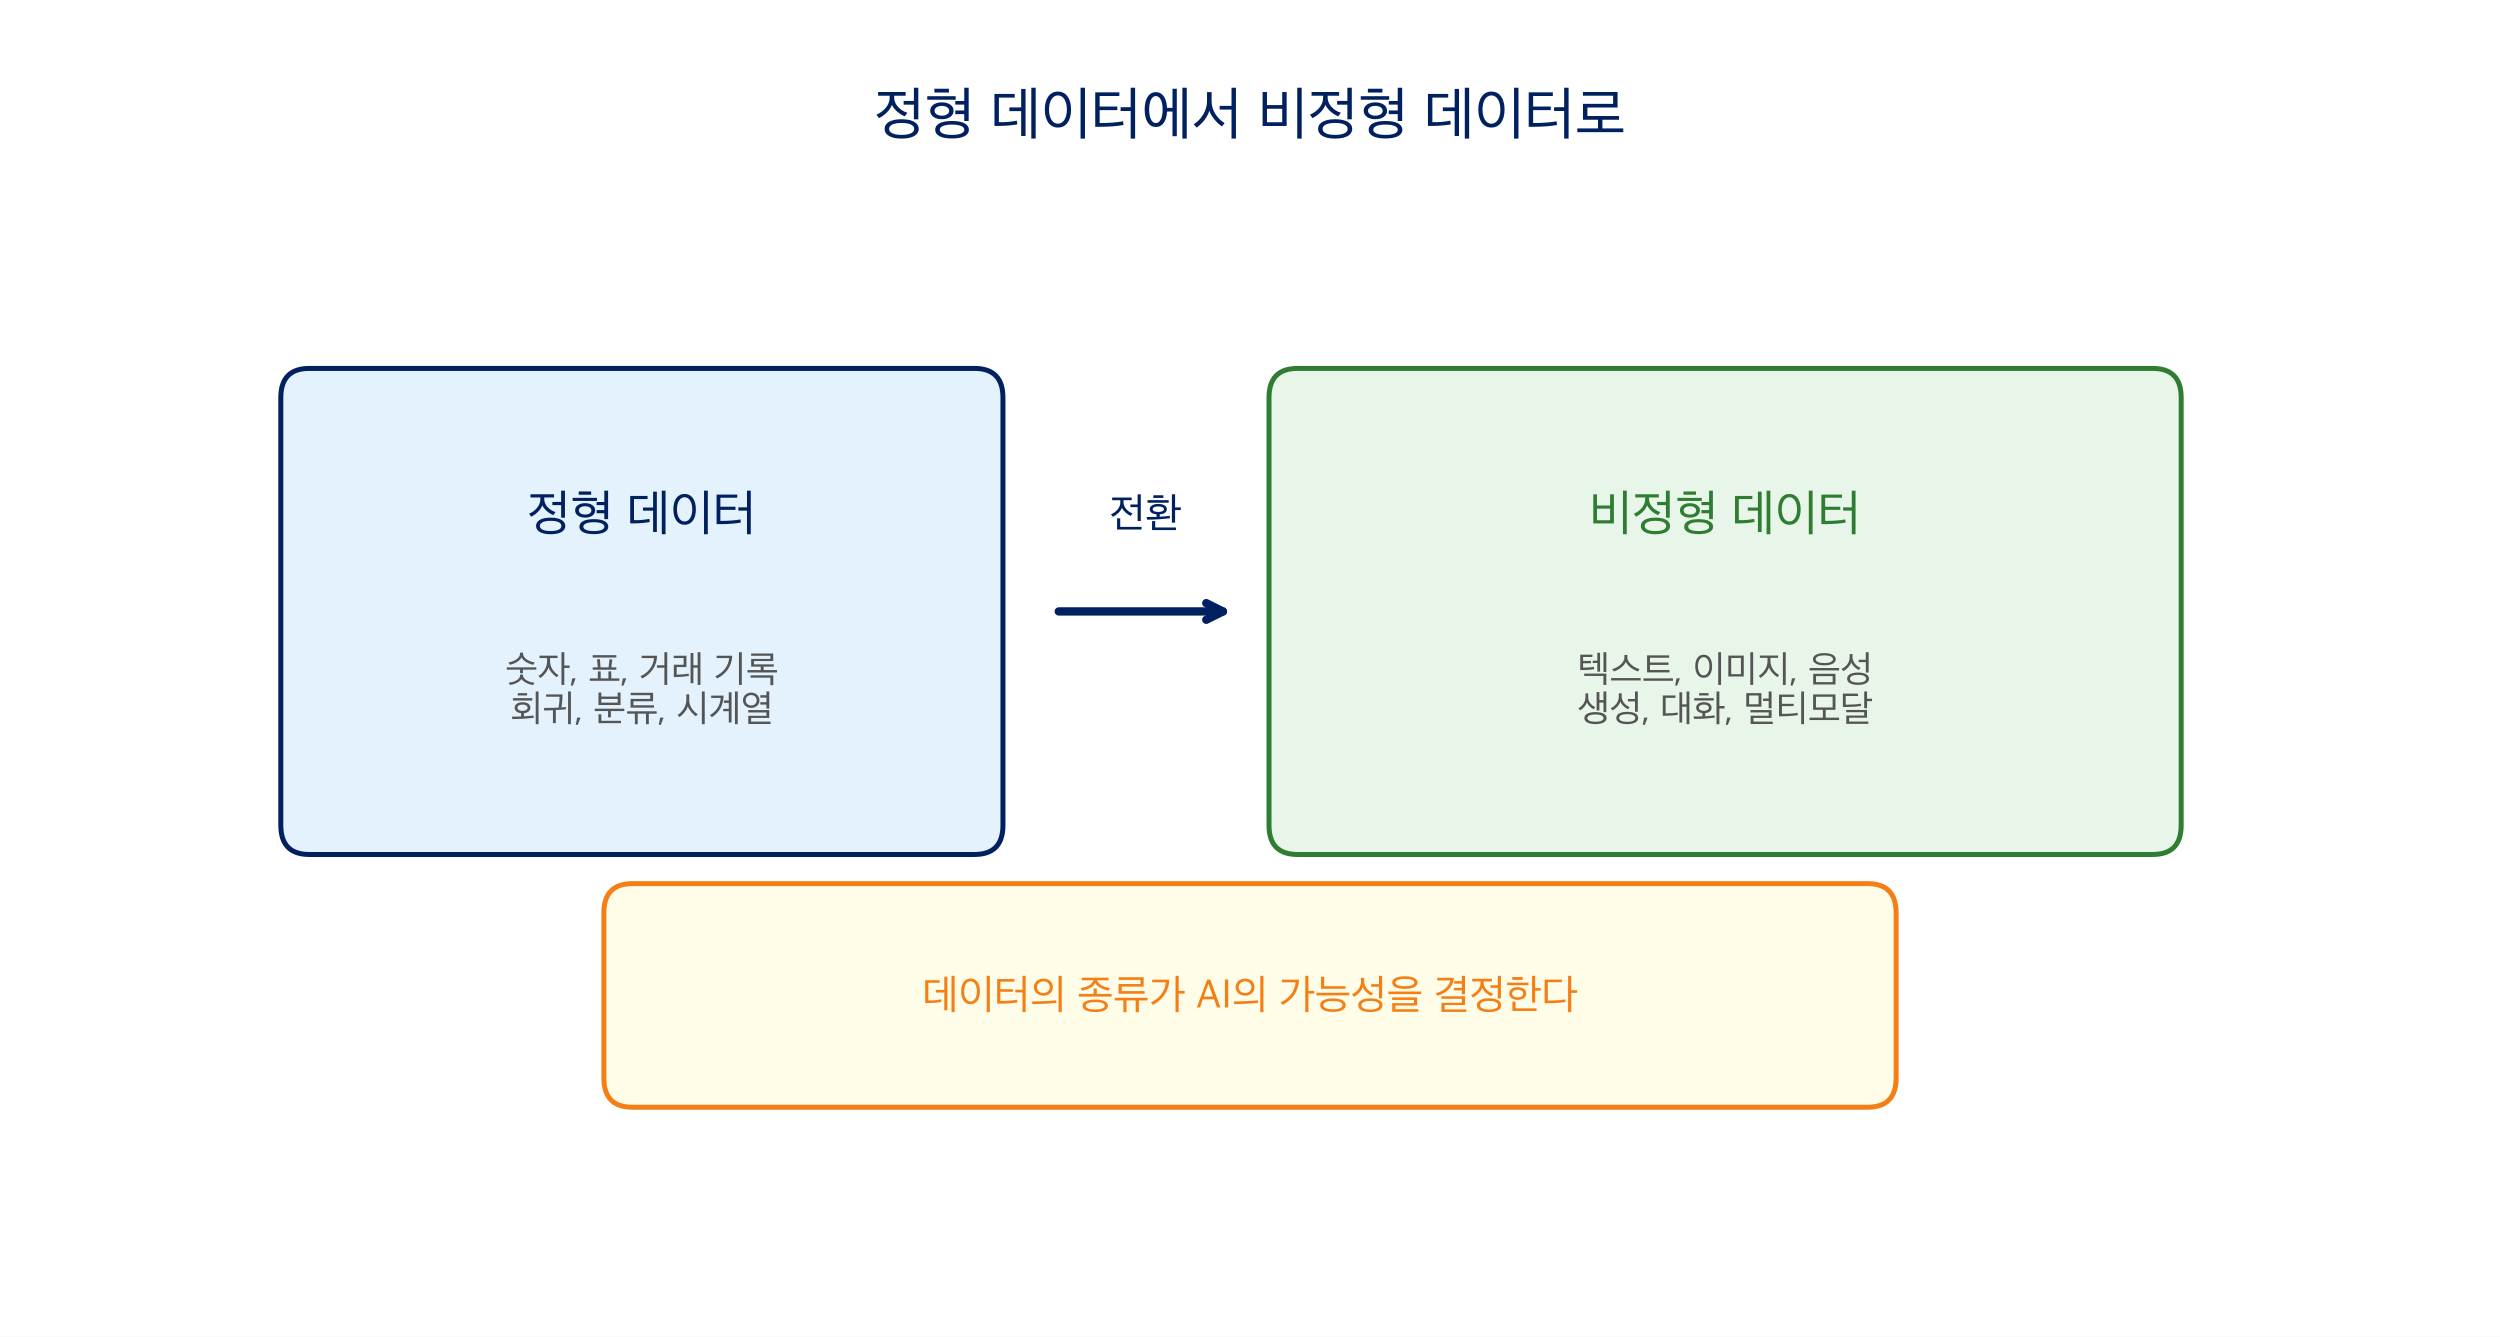
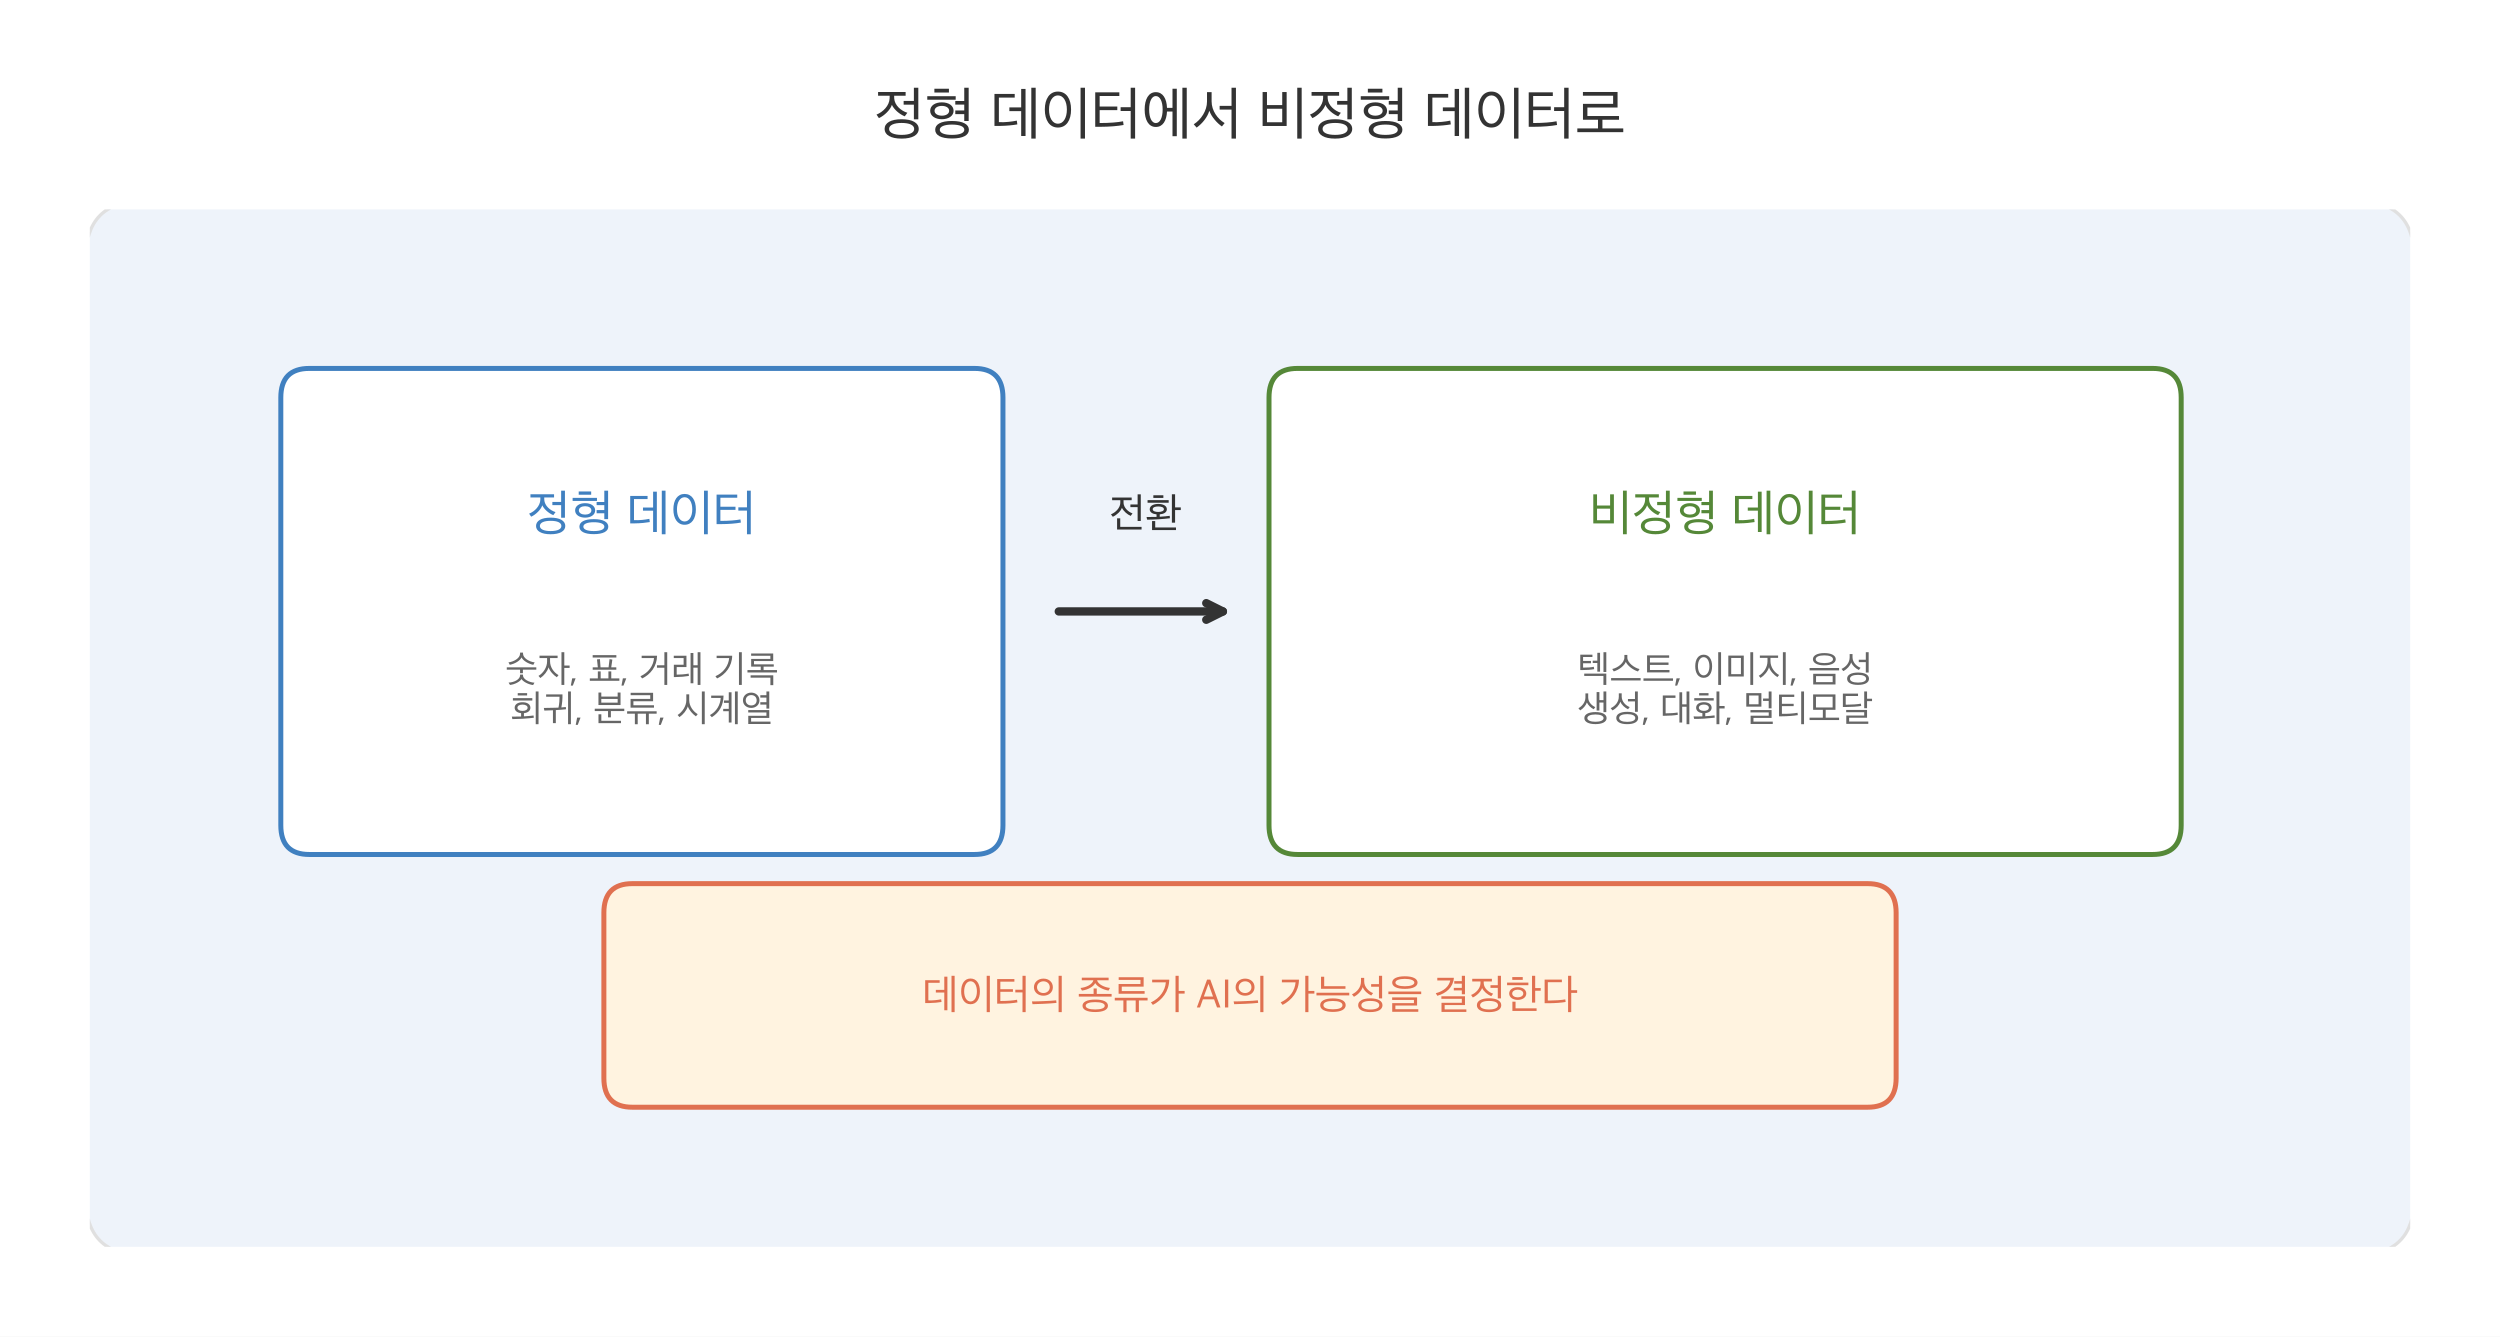
<svg xmlns="http://www.w3.org/2000/svg" xmlns:xlink="http://www.w3.org/1999/xlink" width="601.2pt" height="321.434pt" viewBox="0 0 601.2 321.434" version="1.1">
  <defs>
    <style type="text/css">*{stroke-linejoin: round; stroke-linecap: butt}</style>
  </defs>
  <g id="figure_1">
    <g id="patch_1">
      <path d="M 0 321.434  L 601.2 321.434  L 601.2 0  L 0 0  z " style="fill: #ffffff" />
    </g>
    <g id="axes_1">
      <g id="patch_2">
-         <path d="M 74.384 205.484  L 234.335 205.484  Q 241.19 205.484 241.19 198.471  L 241.19 95.612  Q 241.19 88.599 234.335 88.599  L 74.384 88.599  Q 67.529 88.599 67.529 95.612  L 67.529 198.471  Q 67.529 205.484 74.384 205.484  z " clip-path="url(#pfdd2556feb)" style="fill: #e3f2fd; stroke: #002060; stroke-width: 1.2; stroke-linejoin: miter" />
+         <path d="M 34.282 301.816  L 566.918 301.816  Q 580.628 301.816 580.628 287.79  L 580.628 62.398  Q 580.628 48.371 566.918 48.371  L 34.282 48.371  Q 20.572 48.371 20.572 62.398  L 20.572 287.79  Q 20.572 301.816 34.282 301.816  z " clip-path="url(#p2e4317daa5)" style="fill: #eef3fa; stroke: #e0e0e0; stroke-width: 0.8; stroke-linejoin: miter" />
      </g>
      <g id="patch_3">
-         <path d="M 312.025 205.484  L 517.676 205.484  Q 524.531 205.484 524.531 198.471  L 524.531 95.612  Q 524.531 88.599 517.676 88.599  L 312.025 88.599  Q 305.17 88.599 305.17 95.612  L 305.17 198.471  Q 305.17 205.484 312.025 205.484  z " clip-path="url(#pfdd2556feb)" style="fill: #e8f5e9; stroke: #2e7d32; stroke-width: 1.2; stroke-linejoin: miter" />
+         <path d="M 74.384 205.484  L 234.335 205.484  Q 241.19 205.484 241.19 198.471  L 241.19 95.612  Q 241.19 88.599 234.335 88.599  L 74.384 88.599  Q 67.529 88.599 67.529 95.612  L 67.529 198.471  Q 67.529 205.484 74.384 205.484  z " clip-path="url(#p2e4317daa5)" style="fill: #ffffff; stroke: #4080c0; stroke-width: 1.2; stroke-linejoin: miter" />
      </g>
      <g id="patch_4">
-         <path d="M 152.074 266.264  L 449.126 266.264  Q 455.981 266.264 455.981 259.251  L 455.981 219.51  Q 455.981 212.497 449.126 212.497  L 152.074 212.497  Q 145.219 212.497 145.219 219.51  L 145.219 259.251  Q 145.219 266.264 152.074 266.264  z " clip-path="url(#pfdd2556feb)" style="fill: #fffde7; stroke: #f57f17; stroke-width: 1.2; stroke-linejoin: miter" />
+         <path d="M 312.025 205.484  L 517.676 205.484  Q 524.531 205.484 524.531 198.471  L 524.531 95.612  Q 524.531 88.599 517.676 88.599  L 312.025 88.599  Q 305.17 88.599 305.17 95.612  L 305.17 198.471  Q 305.17 205.484 312.025 205.484  z " clip-path="url(#p2e4317daa5)" style="fill: #ffffff; stroke: #558838; stroke-width: 1.2; stroke-linejoin: miter" />
+       </g>
+       <g id="patch_5">
+         <path d="M 152.074 266.264  L 449.126 266.264  Q 455.981 266.264 455.981 259.251  L 455.981 219.51  Q 455.981 212.497 449.126 212.497  L 152.074 212.497  Q 145.219 212.497 145.219 219.51  L 145.219 259.251  Q 145.219 266.264 152.074 266.264  z " clip-path="url(#p2e4317daa5)" style="fill: #fff3e0; stroke: #e07050; stroke-width: 1.2; stroke-linejoin: miter" />
      </g>
      <g id="text_1">
-         <g style="fill: #002060" transform="translate(126.8314 127.6373) scale(0.12 -0.12)">
+         <g style="fill: #4080c0" transform="translate(126.8314 127.6373) scale(0.12 -0.12)">
          <defs>
            <path id="AppleSDGothicNeo-Regular-c815" d="M 4858 614  C 4858 1274 4179 1683 2976 1683  C 1779 1683 1107 1274 1107 614  C 1107 -38 1779 -448 2976 -448  C 4179 -448 4858 -38 4858 614  z M 390 4269  L 1664 4269  C 1664 4166 1664 4032 1658 3968  C 1632 3174 922 2464 218 2195  L 480 1805  C 1082 2067 1754 2739 1907 3264  C 2138 2758 2739 2234 3322 2003  L 3610 2394  C 2925 2598 2208 3206 2163 3968  C 2157 4032 2157 4160 2157 4269  L 3418 4269  L 3418 4678  L 390 4678  L 390 4269  z M 2976 1274  C 3853 1274 4358 1037 4358 614  C 4358 198 3853 -38 2976 -38  C 2118 -38 1600 198 1600 614  C 1600 1037 2118 1274 2976 1274  z M 4326 3283  L 4326 1670  L 4813 1670  L 4813 5146  L 4326 5146  L 4326 3693  L 3200 3693  L 3200 3283  L 4326 3283  z " transform="scale(0.015625)" />
            <path id="AppleSDGothicNeo-Regular-d615" d="M 4838 525  C 4838 1120 4192 1491 2976 1491  C 1760 1491 1133 1126 1133 525  C 1133 -70 1760 -435 2976 -435  C 4192 -435 4838 -70 4838 525  z M 2976 1094  C 3827 1094 4333 883 4333 525  C 4333 160 3827 -38 2976 -38  C 2131 -38 1638 166 1638 525  C 1638 877 2131 1094 2976 1094  z M 4813 1491  L 4813 5146  L 4326 5146  L 4326 3686  L 3341 3686  L 3341 3290  L 4326 3290  L 4326 2650  L 3341 2650  L 3341 2246  L 4326 2246  L 4326 1491  L 4813 1491  z M 2643 4621  L 2643 5037  L 1043 5037  L 1043 4621  L 2643 4621  z M 3386 3827  L 3386 4218  L 262 4218  L 262 3827  L 3386 3827  z M 3155 2611  C 3155 3187 2605 3539 1862 3539  C 1133 3539 582 3187 582 2611  C 582 2042 1139 1683 1862 1683  C 2605 1683 3155 2048 3155 2611  z M 2669 2611  C 2669 2266 2304 2074 1862 2074  C 1440 2074 1062 2266 1062 2611  C 1062 2957 1434 3149 1862 3149  C 2304 3149 2669 2957 2669 2611  z " transform="scale(0.015625)" />
            <path id="AppleSDGothicNeo-Regular-20" transform="scale(0.015625)" />
            <path id="AppleSDGothicNeo-Regular-b370" d="M 4960 -448  L 4960 5146  L 4480 5146  L 4480 -448  L 4960 -448  z M 3366 2573  L 3366 -160  L 3846 -160  L 3846 5011  L 3366 5011  L 3366 2982  L 2067 2982  L 2067 2573  L 3366 2573  z M 915 1363  L 915 4064  L 2656 4064  L 2656 4467  L 429 4467  L 429 947  L 1043 947  C 1792 960 2419 1024 2944 1114  L 2886 1530  C 2368 1421 1594 1325 915 1363  z " transform="scale(0.015625)" />
            <path id="AppleSDGothicNeo-Regular-c774" d="M 4845 -448  L 4845 5146  L 4358 5146  L 4358 -448  L 4845 -448  z M 429 2752  C 429 1562 954 768 1869 768  C 2797 768 3315 1562 3315 2746  C 3315 3930 2797 4723 1869 4723  C 954 4723 429 3930 429 2752  z M 2854 2746  C 2854 1830 2464 1190 1869 1190  C 1280 1190 890 1830 890 2746  C 890 3667 1280 4301 1869 4301  C 2464 4301 2854 3667 2854 2746  z " transform="scale(0.015625)" />
            <path id="AppleSDGothicNeo-Regular-d130" d="M 922 1267  L 922 2682  L 2861 2682  L 2861 3078  L 922 3078  L 922 4237  L 3085 4237  L 3085 4640  L 435 4640  L 435 851  L 1011 851  C 1997 851 2938 934 3552 1050  L 3494 1459  C 2938 1338 1965 1267 1043 1267  L 922 1267  z M 4819 -448  L 4819 5146  L 4333 5146  L 4333 3002  L 3226 3002  L 3226 2586  L 4333 2586  L 4333 -448  L 4819 -448  z " transform="scale(0.015625)" />
          </defs>
          <use xlink:href="#AppleSDGothicNeo-Regular-c815" />
          <use xlink:href="#AppleSDGothicNeo-Regular-d615" transform="translate(86.49998 0)" />
          <use xlink:href="#AppleSDGothicNeo-Regular-20" transform="translate(173 0)" />
          <use xlink:href="#AppleSDGothicNeo-Regular-b370" transform="translate(199.3 0)" />
          <use xlink:href="#AppleSDGothicNeo-Regular-c774" transform="translate(285.7999 0)" />
          <use xlink:href="#AppleSDGothicNeo-Regular-d130" transform="translate(372.2999 0)" />
        </g>
      </g>
      <g id="text_2">
-         <g style="fill: #555555" transform="translate(121.5282 164.082) scale(0.09 -0.09)">
+         <g style="fill: #666666" transform="translate(121.5282 164.082) scale(0.09 -0.09)">
          <defs>
            <path id="AppleSDGothicNeo-Regular-c22b" d="M 2515 4896  C 2515 4109 1408 3507 531 3411  L 755 2995  C 1606 3155 2509 3674 2765 4262  C 3040 3674 3955 3149 4781 2989  L 5011 3411  C 4166 3488 3021 4109 3021 4896  L 3021 5075  L 2515 5075  L 2515 4896  z M 3002 1555  L 3002 2163  L 5293 2163  L 5293 2566  L 243 2566  L 243 2163  L 2515 2163  L 2515 1555  L 3002 1555  z M 4979 -64  C 4051 -13 3014 538 3014 1178  L 3014 1318  L 2515 1318  L 2515 1178  C 2515 538 1574 -6 550 -51  L 794 -448  C 1613 -371 2502 115 2758 563  C 3021 122 3942 -384 4749 -467  L 4979 -64  z " transform="scale(0.015625)" />
            <path id="AppleSDGothicNeo-Regular-c790" d="M 3558 1229  C 2790 1664 2106 2541 2106 3584  L 2106 4147  L 3398 4147  L 3398 4557  L 307 4557  L 307 4147  L 1600 4147  L 1600 3571  C 1600 2566 954 1581 128 1094  L 448 730  C 1120 1197 1664 1888 1856 2566  C 2054 1901 2739 1197 3264 864  L 3558 1229  z M 5453 2464  L 5453 2874  L 4544 2874  L 4544 5146  L 4058 5146  L 4058 -448  L 4544 -448  L 4544 2464  L 5453 2464  z " transform="scale(0.015625)" />
            <path id="AppleSDGothicNeo-Regular-2c" d="M 122 -563  L 467 -563  L 941 685  L 358 685  L 122 -563  z " transform="scale(0.015625)" />
            <path id="AppleSDGothicNeo-Regular-d45c" d="M 5293 262  L 5293 672  L 3910 672  L 3910 1862  L 3424 1862  L 3424 672  L 2099 672  L 2099 1862  L 1613 1862  L 1613 672  L 243 672  L 243 262  L 5293 262  z M 4774 2150  L 4774 2560  L 3904 2560  L 4096 3885  L 3616 3962  L 3450 2560  L 2074 2560  L 1971 3968  L 1466 3917  L 1613 2560  L 736 2560  L 736 2150  L 4774 2150  z M 4781 4243  L 4781 4653  L 730 4653  L 730 4243  L 4781 4243  z " transform="scale(0.015625)" />
            <path id="AppleSDGothicNeo-Regular-ac70" d="M 4326 2496  L 4326 -448  L 4813 -448  L 4813 5146  L 4326 5146  L 4326 2912  L 3059 2912  L 3059 2496  L 4326 2496  z M 3078 4550  L 442 4550  L 442 4141  L 2554 4141  C 2458 2880 1651 1664 237 1043  L 518 659  C 1958 1344 3053 2733 3078 4550  z " transform="scale(0.015625)" />
            <path id="AppleSDGothicNeo-Regular-b798" d="M 4960 -448  L 4960 5146  L 4480 5146  L 4480 2912  L 3750 2912  L 3750 5011  L 3270 5011  L 3270 -160  L 3750 -160  L 3750 2502  L 4480 2502  L 4480 -448  L 4960 -448  z M 2938 1491  C 2317 1363 1402 1312 896 1312  L 896 2605  L 2566 2605  L 2566 4550  L 397 4550  L 397 4147  L 2080 4147  L 2080 3008  L 410 3008  L 410 902  L 774 902  C 1472 902 2394 979 2989 1088  L 2938 1491  z " transform="scale(0.015625)" />
            <path id="AppleSDGothicNeo-Regular-ae30" d="M 4813 -448  L 4813 5146  L 4326 5146  L 4326 -448  L 4813 -448  z M 3168 4550  L 506 4550  L 506 4141  L 2650 4141  C 2547 2880 1715 1664 301 1043  L 582 659  C 2029 1344 3142 2733 3168 4550  z " transform="scale(0.015625)" />
            <path id="AppleSDGothicNeo-Regular-b85d" d="M 4742 2682  L 4742 3072  L 1363 3072  L 1363 3635  L 4646 3635  L 4646 4928  L 870 4928  L 870 4538  L 4160 4538  L 4160 4000  L 877 4000  L 877 2682  L 2515 2682  L 2515 2093  L 243 2093  L 243 1683  L 5293 1683  L 5293 2093  L 3002 2093  L 3002 2682  L 4742 2682  z M 781 1197  L 781 794  L 4166 794  L 4166 -486  L 4659 -486  L 4659 1197  L 781 1197  z " transform="scale(0.015625)" />
          </defs>
          <use xlink:href="#AppleSDGothicNeo-Regular-c22b" />
          <use xlink:href="#AppleSDGothicNeo-Regular-c790" transform="translate(86.49998 0)" />
          <use xlink:href="#AppleSDGothicNeo-Regular-2c" transform="translate(173 0)" />
          <use xlink:href="#AppleSDGothicNeo-Regular-20" transform="translate(195.6 0)" />
          <use xlink:href="#AppleSDGothicNeo-Regular-d45c" transform="translate(221.8999 0)" />
          <use xlink:href="#AppleSDGothicNeo-Regular-2c" transform="translate(308.3999 0)" />
          <use xlink:href="#AppleSDGothicNeo-Regular-20" transform="translate(330.9999 0)" />
          <use xlink:href="#AppleSDGothicNeo-Regular-ac70" transform="translate(357.2999 0)" />
          <use xlink:href="#AppleSDGothicNeo-Regular-b798" transform="translate(443.7999 0)" />
          <use xlink:href="#AppleSDGothicNeo-Regular-20" transform="translate(530.2999 0)" />
          <use xlink:href="#AppleSDGothicNeo-Regular-ae30" transform="translate(556.5999 0)" />
          <use xlink:href="#AppleSDGothicNeo-Regular-b85d" transform="translate(643.0999 0)" />
        </g>
-         <g style="fill: #555555" transform="translate(122.7116 173.5253) scale(0.09 -0.09)">
+         <g style="fill: #666666" transform="translate(122.7116 173.5253) scale(0.09 -0.09)">
          <defs>
            <path id="AppleSDGothicNeo-Regular-d68c" d="M 3443 2368  C 3443 2950 2906 3309 2093 3309  C 1286 3309 749 2944 749 2368  C 749 1862 1178 1504 1850 1440  L 1850 864  C 1254 845 691 851 269 851  L 352 422  C 826 429 1453 448 2074 480  C 2758 525 3584 589 4026 653  L 3981 1043  C 3622 986 2957 934 2336 896  L 2336 1440  C 3008 1504 3443 1850 3443 2368  z M 4832 -448  L 4832 5146  L 4352 5146  L 4352 -448  L 4832 -448  z M 2963 2368  C 2963 2048 2618 1824 2093 1824  C 1574 1824 1222 2048 1222 2368  C 1222 2688 1574 2906 2093 2906  C 2618 2906 2963 2688 2963 2368  z M 3770 3603  L 3770 4006  L 448 4006  L 448 3603  L 3770 3603  z M 2880 4461  L 2880 4870  L 1274 4870  L 1274 4461  L 2880 4461  z " transform="scale(0.015625)" />
            <path id="AppleSDGothicNeo-Regular-adc0" d="M 2253 -262  L 2253 1965  C 2925 2003 3520 2048 3994 2106  L 3962 2490  C 3725 2464 3469 2445 3200 2419  C 3334 3072 3405 3853 3392 4653  L 595 4653  L 595 4250  L 2886 4250  C 2899 3834 2854 3002 2707 2387  C 2534 2374 2355 2368 2170 2368  C 1542 2342 877 2330 205 2330  L 288 1882  C 742 1888 1306 1907 1760 1933  L 1760 -262  L 2253 -262  z M 4832 5146  L 4346 5146  L 4346 -448  L 4832 -448  L 4832 5146  z " transform="scale(0.015625)" />
            <path id="AppleSDGothicNeo-Regular-bd84" d="M 4653 2829  L 4653 4966  L 4160 4966  L 4160 4275  L 1363 4275  L 1363 4966  L 877 4966  L 877 2829  L 4653 2829  z M 3002 723  L 3002 1798  L 5293 1798  L 5293 2202  L 243 2202  L 243 1798  L 2515 1798  L 2515 723  L 3002 723  z M 4730 -269  L 4730 134  L 1370 134  L 1370 1248  L 883 1248  L 883 -269  L 4730 -269  z M 4160 3238  L 1363 3238  L 1363 3872  L 4160 3872  L 4160 3238  z " transform="scale(0.015625)" />
            <path id="AppleSDGothicNeo-Regular-b958" d="M 4838 2381  L 4838 2790  L 1318 2790  L 1318 3475  L 4685 3475  L 4685 4922  L 845 4922  L 845 4512  L 4198 4512  L 4198 3878  L 832 3878  L 832 2381  L 4838 2381  z M 2054 -454  L 2054 1350  L 3462 1350  L 3462 -454  L 3955 -454  L 3955 1350  L 5293 1350  L 5293 1760  L 243 1760  L 243 1350  L 1568 1350  L 1568 -454  L 2054 -454  z " transform="scale(0.015625)" />
            <path id="AppleSDGothicNeo-Regular-c2dc" d="M 4851 -448  L 4851 5146  L 4358 5146  L 4358 -448  L 4851 -448  z M 3648 1267  C 2874 1728 2195 2643 2195 3667  L 2195 4659  L 1702 4659  L 1702 3648  C 1702 2656 1030 1638 211 1126  L 531 762  C 1178 1222 1754 1907 1958 2605  C 2176 1933 2835 1242 3341 896  L 3648 1267  z " transform="scale(0.015625)" />
            <path id="AppleSDGothicNeo-Regular-acc4" d="M 3898 -166  L 3898 5011  L 3424 5011  L 3424 3610  L 2598 3610  L 2598 3200  L 3424 3200  L 3424 2176  L 2470 2176  L 2470 1773  L 3424 1773  L 3424 -166  L 3898 -166  z M 4960 -448  L 4960 5146  L 4480 5146  L 4480 -448  L 4960 -448  z M 2534 4448  L 416 4448  L 416 4038  L 2048 4038  C 1971 2874 1370 1747 205 1114  L 525 749  C 1818 1574 2496 2739 2534 4448  z " transform="scale(0.015625)" />
            <path id="AppleSDGothicNeo-Regular-c5f4" d="M 3283 4096  L 4326 4096  L 4326 3315  L 3283 3315  L 3283 2899  L 4326 2899  L 4326 2214  L 4813 2214  L 4813 5146  L 4326 5146  L 4326 4506  L 3283 4506  L 3283 4096  z M 5024 -410  L 5024 -6  L 1709 -6  L 1709 621  L 4813 621  L 4813 1965  L 1216 1965  L 1216 1562  L 4326 1562  L 4326 992  L 1222 992  L 1222 -410  L 5024 -410  z M 1728 4954  C 947 4954 314 4410 314 3635  C 314 2842 954 2336 1728 2336  C 2502 2336 3136 2848 3136 3635  C 3136 4416 2502 4954 1728 4954  z M 1728 4531  C 2285 4531 2656 4173 2656 3635  C 2656 3098 2285 2758 1728 2758  C 1197 2758 787 3098 787 3642  C 787 4179 1203 4531 1728 4531  z " transform="scale(0.015625)" />
          </defs>
          <use xlink:href="#AppleSDGothicNeo-Regular-d68c" />
          <use xlink:href="#AppleSDGothicNeo-Regular-adc0" transform="translate(86.49998 0)" />
          <use xlink:href="#AppleSDGothicNeo-Regular-2c" transform="translate(173 0)" />
          <use xlink:href="#AppleSDGothicNeo-Regular-20" transform="translate(195.6 0)" />
          <use xlink:href="#AppleSDGothicNeo-Regular-bd84" transform="translate(221.8999 0)" />
          <use xlink:href="#AppleSDGothicNeo-Regular-b958" transform="translate(308.3999 0)" />
          <use xlink:href="#AppleSDGothicNeo-Regular-2c" transform="translate(394.8999 0)" />
          <use xlink:href="#AppleSDGothicNeo-Regular-20" transform="translate(417.4999 0)" />
          <use xlink:href="#AppleSDGothicNeo-Regular-c2dc" transform="translate(443.7999 0)" />
          <use xlink:href="#AppleSDGothicNeo-Regular-acc4" transform="translate(530.2999 0)" />
          <use xlink:href="#AppleSDGothicNeo-Regular-c5f4" transform="translate(616.7999 0)" />
        </g>
      </g>
-       <g id="patch_5">
-         <path d="M 254.615 147.041  Q 275.466 147.041 294.081 147.041  " style="fill: none; stroke: #002060; stroke-width: 2; stroke-linecap: round" />
-         <path d="M 290.081 145.041  L 294.081 147.041  L 290.081 149.041  " style="fill: none; stroke: #002060; stroke-width: 2; stroke-linecap: round" />
+       <g id="patch_6">
+         <path d="M 254.615 147.041  Q 275.466 147.041 294.081 147.041  " style="fill: none; stroke: #333333; stroke-width: 2; stroke-linecap: round" />
+         <path d="M 290.081 145.041  L 294.081 147.041  L 290.081 149.041  " style="fill: none; stroke: #333333; stroke-width: 2; stroke-linecap: round" />
      </g>
      <g id="text_3">
-         <g style="fill: #002060" transform="translate(266.8149 126.9244) scale(0.1 -0.1)">
+         <g style="fill: #333333" transform="translate(266.8149 126.9244) scale(0.1 -0.1)">
          <defs>
            <path id="AppleSDGothicNeo-Regular-c804" d="M 403 4243  L 1664 4243  C 1664 3994 1664 3872 1658 3795  C 1632 3059 928 2349 224 2074  L 506 1696  C 1107 1958 1754 2566 1907 3085  C 2138 2579 2733 2048 3264 1830  L 3539 2221  C 2899 2432 2208 3072 2163 3789  C 2157 3872 2157 3987 2157 4243  L 3411 4243  L 3411 4653  L 403 4653  L 403 4243  z M 4813 1050  L 4813 5146  L 4326 5146  L 4326 3590  L 3213 3590  L 3213 3181  L 4326 3181  L 4326 1050  L 4813 1050  z M 4934 -262  L 4934 147  L 1651 147  L 1651 1459  L 1165 1459  L 1165 -262  L 4934 -262  z " transform="scale(0.015625)" />
            <path id="AppleSDGothicNeo-Regular-d658" d="M 3757 1466  L 3731 1843  C 3398 1792 2784 1741 2195 1702  L 2195 2067  C 2810 2118 3290 2368 3290 2861  C 3290 3411 2688 3674 1965 3674  C 1254 3674 653 3405 653 2854  C 653 2374 1107 2125 1702 2067  L 1702 1677  C 1139 1658 576 1658 166 1658  L 250 1248  C 640 1248 1338 1267 1965 1306  C 2630 1350 3354 1414 3757 1466  z M 5434 2733  L 5434 3142  L 4557 3142  L 4557 5158  L 4064 5158  L 4064 794  L 4557 794  L 4557 2733  L 5434 2733  z M 4698 -352  L 4698 51  L 1498 51  L 1498 1037  L 1011 1037  L 1011 -352  L 4698 -352  z M 3571 3859  L 3571 4256  L 320 4256  L 320 3859  L 3571 3859  z M 2835 2861  C 2835 2579 2458 2438 1965 2438  C 1478 2438 1114 2573 1114 2861  C 1114 3149 1478 3283 1965 3283  C 2458 3283 2835 3149 2835 2861  z M 2752 4595  L 2752 5005  L 1210 5005  L 1210 4595  L 2752 4595  z " transform="scale(0.015625)" />
          </defs>
          <use xlink:href="#AppleSDGothicNeo-Regular-c804" />
          <use xlink:href="#AppleSDGothicNeo-Regular-d658" transform="translate(86.49998 0)" />
        </g>
      </g>
      <g id="text_4">
-         <g style="fill: #2e7d32" transform="translate(382.1328 127.6373) scale(0.12 -0.12)">
+         <g style="fill: #558838" transform="translate(382.1328 127.6373) scale(0.12 -0.12)">
          <defs>
            <path id="AppleSDGothicNeo-Regular-be44" d="M 4838 -448  L 4838 5146  L 4352 5146  L 4352 -448  L 4838 -448  z M 3187 941  L 3187 4672  L 2701 4672  L 2701 3238  L 1024 3238  L 1024 4672  L 544 4672  L 544 941  L 3187 941  z M 2701 1350  L 1024 1350  L 1024 2835  L 2701 2835  L 2701 1350  z " transform="scale(0.015625)" />
          </defs>
          <use xlink:href="#AppleSDGothicNeo-Regular-be44" />
          <use xlink:href="#AppleSDGothicNeo-Regular-c815" transform="translate(86.49998 0)" />
          <use xlink:href="#AppleSDGothicNeo-Regular-d615" transform="translate(173 0)" />
          <use xlink:href="#AppleSDGothicNeo-Regular-20" transform="translate(259.5 0)" />
          <use xlink:href="#AppleSDGothicNeo-Regular-b370" transform="translate(285.7999 0)" />
          <use xlink:href="#AppleSDGothicNeo-Regular-c774" transform="translate(372.2999 0)" />
          <use xlink:href="#AppleSDGothicNeo-Regular-d130" transform="translate(458.7999 0)" />
        </g>
      </g>
      <g id="text_5">
-         <g style="fill: #555555" transform="translate(379.3105 164.082) scale(0.09 -0.09)">
+         <g style="fill: #666666" transform="translate(379.3105 164.082) scale(0.09 -0.09)">
          <defs>
            <path id="AppleSDGothicNeo-Regular-d14d" d="M 986 2515  L 986 3258  L 2336 3258  L 2336 3654  L 986 3654  L 986 4326  L 2586 4326  L 2586 4730  L 506 4730  L 506 2093  L 864 2093  C 1600 2093 2349 2144 2886 2253  L 2822 2656  C 2362 2554 1792 2515 1120 2515  L 986 2515  z M 1184 1491  L 1184 1088  L 4467 1088  L 4467 -448  L 4960 -448  L 4960 1491  L 1184 1491  z M 3891 1818  L 3891 5043  L 3424 5043  L 3424 3706  L 2637 3706  L 2637 3302  L 3424 3302  L 3424 1818  L 3891 1818  z M 4960 1766  L 4960 5146  L 4474 5146  L 4474 1766  L 4960 1766  z " transform="scale(0.015625)" />
            <path id="AppleSDGothicNeo-Regular-c2a4" d="M 5107 2266  C 4250 2458 3021 3322 3021 4237  L 3021 4678  L 2515 4678  L 2515 4237  C 2515 3322 1350 2458 442 2278  L 698 1862  C 1670 2138 2560 2931 2758 3501  C 2989 2931 3898 2138 4838 1856  L 5107 2266  z M 5293 320  L 5293 730  L 243 730  L 243 320  L 5293 320  z " transform="scale(0.015625)" />
            <path id="AppleSDGothicNeo-Regular-d2b8" d="M 4525 2976  L 4525 3386  L 1350 3386  L 1350 4198  L 4634 4198  L 4634 4608  L 858 4608  L 858 1696  L 4691 1696  L 4691 2106  L 1350 2106  L 1350 2976  L 4525 2976  z M 5293 262  L 5293 672  L 243 672  L 243 262  L 5293 262  z " transform="scale(0.015625)" />
            <path id="AppleSDGothicNeo-Regular-bbf8" d="M 4800 -448  L 4800 5146  L 4314 5146  L 4314 -448  L 4800 -448  z M 3194 992  L 3194 4570  L 550 4570  L 550 992  L 3194 992  z M 2707 1395  L 1043 1395  L 1043 4166  L 2707 4166  L 2707 1395  z " transform="scale(0.015625)" />
            <path id="AppleSDGothicNeo-Regular-c9c0" d="M 3699 1248  C 2931 1664 2221 2566 2221 3610  L 2221 4179  L 3526 4179  L 3526 4582  L 410 4582  L 410 4179  L 1715 4179  L 1715 3603  C 1715 2547 1043 1594 224 1114  L 525 755  C 1171 1171 1786 1888 1971 2586  C 2163 1926 2874 1222 3398 883  L 3699 1248  z M 4346 5146  L 4346 -448  L 4832 -448  L 4832 5146  L 4346 5146  z " transform="scale(0.015625)" />
            <path id="AppleSDGothicNeo-Regular-c74c" d="M 5293 2035  L 5293 2445  L 243 2445  L 243 2035  L 5293 2035  z M 4678 -371  L 4678 1453  L 864 1453  L 864 -371  L 4678 -371  z M 4192 32  L 1350 32  L 1350 1056  L 4192 1056  L 4192 32  z M 4723 3949  C 4723 4582 3994 4998 2765 4998  C 1542 4998 819 4582 819 3949  C 819 3315 1542 2899 2765 2899  C 3994 2899 4723 3315 4723 3949  z M 4250 3949  C 4250 3539 3661 3290 2765 3290  C 1869 3290 1293 3539 1293 3949  C 1293 4365 1869 4608 2765 4608  C 3661 4608 4250 4365 4250 3949  z " transform="scale(0.015625)" />
            <path id="AppleSDGothicNeo-Regular-c131" d="M 4326 3456  L 4326 1670  L 4813 1670  L 4813 5146  L 4326 5146  L 4326 3859  L 3123 3859  L 3123 3456  L 4326 3456  z M 4870 614  C 4870 1267 4198 1670 2995 1670  C 1798 1670 1126 1267 1126 614  C 1126 -38 1798 -442 2995 -442  C 4198 -442 4870 -38 4870 614  z M 2995 1274  C 3866 1274 4378 1030 4378 614  C 4378 192 3866 -45 2995 -45  C 2138 -45 1619 192 1619 614  C 1619 1030 2138 1274 2995 1274  z M 3424 2483  C 2790 2714 2054 3386 2054 4282  L 2054 4826  L 1562 4826  L 1562 4269  C 1562 3379 979 2662 173 2291  L 474 1914  C 1120 2240 1651 2829 1824 3405  C 2042 2848 2598 2362 3136 2106  L 3424 2483  z " transform="scale(0.015625)" />
          </defs>
          <use xlink:href="#AppleSDGothicNeo-Regular-d14d" />
          <use xlink:href="#AppleSDGothicNeo-Regular-c2a4" transform="translate(86.49998 0)" />
          <use xlink:href="#AppleSDGothicNeo-Regular-d2b8" transform="translate(173 0)" />
          <use xlink:href="#AppleSDGothicNeo-Regular-2c" transform="translate(259.5 0)" />
          <use xlink:href="#AppleSDGothicNeo-Regular-20" transform="translate(282.0999 0)" />
          <use xlink:href="#AppleSDGothicNeo-Regular-c774" transform="translate(308.3999 0)" />
          <use xlink:href="#AppleSDGothicNeo-Regular-bbf8" transform="translate(394.8999 0)" />
          <use xlink:href="#AppleSDGothicNeo-Regular-c9c0" transform="translate(481.3999 0)" />
          <use xlink:href="#AppleSDGothicNeo-Regular-2c" transform="translate(567.8999 0)" />
          <use xlink:href="#AppleSDGothicNeo-Regular-20" transform="translate(590.4999 0)" />
          <use xlink:href="#AppleSDGothicNeo-Regular-c74c" transform="translate(616.7999 0)" />
          <use xlink:href="#AppleSDGothicNeo-Regular-c131" transform="translate(703.2998 0)" />
        </g>
-         <g style="fill: #555555" transform="translate(379.3105 173.5253) scale(0.09 -0.09)">
+         <g style="fill: #666666" transform="translate(379.3105 173.5253) scale(0.09 -0.09)">
          <defs>
            <path id="AppleSDGothicNeo-Regular-c0dd" d="M 5011 595  C 5011 1229 4301 1626 3104 1626  C 1907 1626 1203 1229 1203 595  C 1203 -38 1907 -435 3104 -435  C 4301 -435 5011 -38 5011 595  z M 4960 1613  L 4960 5146  L 4474 5146  L 4474 3667  L 3776 3667  L 3776 5043  L 3302 5043  L 3302 1888  L 3776 1888  L 3776 3258  L 4474 3258  L 4474 1613  L 4960 1613  z M 3104 1216  C 3962 1216 4493 973 4493 595  C 4493 211 3962 -32 3104 -32  C 2253 -32 1715 211 1715 595  C 1715 973 2253 1216 3104 1216  z M 3072 2477  C 2541 2707 1862 3277 1862 4134  L 1862 4819  L 1389 4819  L 1389 4122  C 1389 3283 787 2605 192 2285  L 493 1914  C 1011 2214 1498 2816 1638 3270  C 1830 2835 2310 2342 2810 2106  L 3072 2477  z " transform="scale(0.015625)" />
            <path id="AppleSDGothicNeo-Regular-b300" d="M 4960 -448  L 4960 5146  L 4480 5146  L 4480 2944  L 3731 2944  L 3731 5011  L 3258 5011  L 3258 -160  L 3731 -160  L 3731 2534  L 4480 2534  L 4480 -448  L 4960 -448  z M 902 1414  L 902 4051  L 2586 4051  L 2586 4461  L 416 4461  L 416 992  L 787 992  C 1517 992 2458 1056 2989 1158  L 2944 1555  C 2470 1453 1632 1414 1069 1414  L 902 1414  z " transform="scale(0.015625)" />
            <path id="AppleSDGothicNeo-Regular-d654" d="M 3731 1062  C 3360 1005 2765 954 2144 915  L 2144 1446  C 2803 1510 3232 1856 3232 2368  C 3232 2957 2701 3315 1907 3315  C 1120 3315 582 2950 582 2368  C 582 1862 1005 1517 1651 1446  L 1651 890  C 1114 870 544 870 147 883  L 237 461  C 704 461 1293 461 1914 499  C 2586 544 3328 614 3763 666  L 3731 1062  z M 5453 2246  L 5453 2662  L 4557 2662  L 4557 5146  L 4064 5146  L 4064 -448  L 4557 -448  L 4557 2246  L 5453 2246  z M 2758 2368  C 2758 2054 2419 1830 1907 1830  C 1402 1830 1050 2054 1050 2368  C 1050 2694 1402 2912 1907 2912  C 2419 2912 2758 2694 2758 2368  z M 3590 3603  L 3590 4006  L 262 4006  L 262 3603  L 3590 3603  z M 2701 4461  L 2701 4870  L 1094 4870  L 1094 4461  L 2701 4461  z " transform="scale(0.015625)" />
            <path id="AppleSDGothicNeo-Regular-ba40" d="M 4326 3533  L 4326 2266  L 4813 2266  L 4813 5146  L 4326 5146  L 4326 3942  L 3360 3942  L 3360 3533  L 4326 3533  z M 5024 -410  L 5024 -6  L 1722 -6  L 1722 627  L 4819 627  L 4819 1971  L 1210 1971  L 1210 1568  L 4333 1568  L 4333 1005  L 1235 1005  L 1235 -410  L 5024 -410  z M 3078 2554  L 3078 4864  L 493 4864  L 493 2554  L 3078 2554  z M 2592 2957  L 979 2957  L 979 4461  L 2592 4461  L 2592 2957  z " transform="scale(0.015625)" />
            <path id="AppleSDGothicNeo-Regular-d2f0" d="M 3718 1504  C 3162 1389 1926 1299 1050 1325  L 1050 2643  L 3059 2643  L 3059 3040  L 1050 3040  L 1050 4211  L 3162 4211  L 3162 4614  L 557 4614  L 557 902  L 1043 902  C 1933 902 3162 986 3770 1101  L 3718 1504  z M 4832 -448  L 4832 5146  L 4346 5146  L 4346 -448  L 4832 -448  z " transform="scale(0.015625)" />
            <path id="AppleSDGothicNeo-Regular-baa8" d="M 5293 262  L 5293 672  L 3002 672  L 3002 2010  L 4672 2010  L 4672 4646  L 851 4646  L 851 2010  L 2515 2010  L 2515 672  L 243 672  L 243 262  L 5293 262  z M 4186 2413  L 1338 2413  L 1338 4243  L 4186 4243  L 4186 2413  z " transform="scale(0.015625)" />
            <path id="AppleSDGothicNeo-Regular-b2ec" d="M 5389 3494  L 5389 3904  L 4538 3904  L 4538 5146  L 4051 5146  L 4051 2291  L 4538 2291  L 4538 3494  L 5389 3494  z M 4749 -390  L 4749 13  L 1472 13  L 1472 659  L 4538 659  L 4538 1997  L 966 1997  L 966 1600  L 4051 1600  L 4051 1030  L 986 1030  L 986 -390  L 4749 -390  z M 890 2893  L 890 4371  L 2995 4371  L 2995 4781  L 403 4781  L 403 2490  L 858 2490  C 1824 2490 2912 2566 3533 2669  L 3482 3066  C 2944 2957 1946 2893 1165 2893  L 890 2893  z " transform="scale(0.015625)" />
          </defs>
          <use xlink:href="#AppleSDGothicNeo-Regular-c0dd" />
          <use xlink:href="#AppleSDGothicNeo-Regular-c131" transform="translate(86.49998 0)" />
          <use xlink:href="#AppleSDGothicNeo-Regular-2c" transform="translate(173 0)" />
          <use xlink:href="#AppleSDGothicNeo-Regular-20" transform="translate(195.6 0)" />
          <use xlink:href="#AppleSDGothicNeo-Regular-b300" transform="translate(221.8999 0)" />
          <use xlink:href="#AppleSDGothicNeo-Regular-d654" transform="translate(308.3999 0)" />
          <use xlink:href="#AppleSDGothicNeo-Regular-2c" transform="translate(394.8999 0)" />
          <use xlink:href="#AppleSDGothicNeo-Regular-20" transform="translate(417.4999 0)" />
          <use xlink:href="#AppleSDGothicNeo-Regular-ba40" transform="translate(443.7999 0)" />
          <use xlink:href="#AppleSDGothicNeo-Regular-d2f0" transform="translate(530.2999 0)" />
          <use xlink:href="#AppleSDGothicNeo-Regular-baa8" transform="translate(616.7999 0)" />
          <use xlink:href="#AppleSDGothicNeo-Regular-b2ec" transform="translate(703.2998 0)" />
        </g>
      </g>
      <g id="text_6">
-         <g style="fill: #f57f17" transform="translate(221.8203 242.6963) scale(0.1 -0.1)">
+         <g style="fill: #e07050" transform="translate(221.8203 242.6963) scale(0.1 -0.1)">
          <defs>
            <path id="AppleSDGothicNeo-Regular-c758" d="M 4352 5146  L 4352 -448  L 4838 -448  L 4838 5146  L 4352 5146  z M 3469 3379  C 3469 4198 2842 4710 2016 4710  C 1203 4710 557 4166 557 3379  C 557 2630 1190 2080 2016 2080  C 2822 2080 3469 2586 3469 3379  z M 2995 3379  C 2995 2854 2547 2490 2016 2490  C 1472 2490 1030 2861 1030 3379  C 1030 3904 1478 4294 2016 4294  C 2560 4294 2995 3942 2995 3379  z M 4026 973  L 3981 1370  C 3571 1318 2848 1274 2067 1248  C 1389 1210 730 1197 250 1203  L 339 774  C 762 781 1376 800 2035 832  C 2746 864 3546 915 4026 973  z " transform="scale(0.015625)" />
            <path id="AppleSDGothicNeo-Regular-c885" d="M 4730 531  C 4730 1152 4019 1485 2765 1485  C 1517 1485 813 1126 813 531  C 813 -77 1517 -435 2765 -435  C 4019 -435 4730 -83 4730 531  z M 5043 3277  C 4262 3354 3232 3789 3053 4454  L 4832 4454  L 4832 4858  L 704 4858  L 704 4454  L 2490 4454  C 2323 3795 1370 3354 506 3270  L 730 2867  C 1715 3008 2547 3507 2765 4026  C 3046 3514 3885 3021 4819 2867  L 5043 3277  z M 2765 1094  C 3674 1094 4237 890 4237 531  C 4237 160 3674 -38 2765 -38  C 1862 -38 1306 160 1306 531  C 1306 890 1862 1094 2765 1094  z M 5293 1939  L 5293 2349  L 3008 2349  L 3008 3194  L 2522 3194  L 2522 2349  L 243 2349  L 243 1939  L 5293 1939  z " transform="scale(0.015625)" />
            <path id="AppleSDGothicNeo-Regular-ac00" d="M 4544 5146  L 4058 5146  L 4058 -448  L 4544 -448  L 4544 2400  L 5459 2400  L 5459 2816  L 4544 2816  L 4544 5146  z M 3091 4544  L 461 4544  L 461 4134  L 2566 4134  C 2464 2874 1664 1696 269 1050  L 570 666  C 2010 1414 3059 2726 3091 4544  z " transform="scale(0.015625)" />
            <path id="AppleSDGothicNeo-Regular-41" d="M 122 269  L 608 269  L 1050 1523  L 2771 1523  L 3226 269  L 3757 269  L 2189 4563  L 1696 4563  L 122 269  z M 1901 3885  L 1914 3885  L 2611 1952  L 1197 1952  L 1901 3885  z " transform="scale(0.015625)" />
            <path id="AppleSDGothicNeo-Regular-49" d="M 576 269  L 1082 269  L 1082 4563  L 576 4563  L 576 269  z " transform="scale(0.015625)" />
            <path id="AppleSDGothicNeo-Regular-b2a5" d="M 5293 2131  L 5293 2534  L 243 2534  L 243 2131  L 5293 2131  z M 4710 3142  L 4710 3546  L 1434 3546  L 1434 4998  L 947 4998  L 947 3142  L 4710 3142  z M 4742 627  C 4742 1293 3994 1664 2771 1664  C 1555 1664 819 1293 819 627  C 819 -45 1555 -416 2778 -416  C 3994 -416 4742 -45 4742 627  z M 2771 1267  C 3661 1267 4250 1062 4250 627  C 4250 192 3661 -13 2771 -13  C 1894 -13 1312 192 1312 627  C 1312 1062 1894 1267 2771 1267  z " transform="scale(0.015625)" />
            <path id="AppleSDGothicNeo-Regular-c744" d="M 5293 2317  L 5293 2726  L 243 2726  L 243 2317  L 5293 2317  z M 4730 4096  C 4730 4710 3987 5069 2771 5069  C 1568 5069 826 4710 826 4096  C 826 3482 1568 3130 2771 3130  C 3987 3130 4730 3482 4730 4096  z M 2771 4672  C 3661 4672 4237 4448 4237 4096  C 4237 3750 3661 3533 2771 3533  C 1894 3533 1325 3750 1325 4096  C 1325 4448 1894 4672 2771 4672  z M 4845 -397  L 4845 0  L 1318 0  L 1318 563  L 4659 563  L 4659 1818  L 819 1818  L 819 1427  L 4173 1427  L 4173 934  L 832 934  L 832 -397  L 4845 -397  z " transform="scale(0.015625)" />
            <path id="AppleSDGothicNeo-Regular-acb0" d="M 5024 -416  L 5024 -32  L 1683 -32  L 1683 640  L 4813 640  L 4813 1990  L 1178 1990  L 1178 1606  L 4326 1606  L 4326 992  L 1197 992  L 1197 -416  L 5024 -416  z M 3104 4838  L 550 4838  L 550 4429  L 2547 4429  C 2362 3514 1542 2771 314 2464  L 557 2067  C 1952 2470 2989 3366 3104 4838  z M 3162 3936  L 4326 3936  L 4326 3290  L 3091 3290  L 3091 2899  L 4326 2899  L 4326 2298  L 4813 2298  L 4813 5146  L 4326 5146  L 4326 4320  L 3162 4320  L 3162 3936  z " transform="scale(0.015625)" />
            <path id="AppleSDGothicNeo-Regular-d55c" d="M 5395 2842  L 5395 3251  L 4544 3251  L 4544 5146  L 4058 5146  L 4058 1018  L 4544 1018  L 4544 2842  L 5395 2842  z M 4762 -269  L 4762 141  L 1523 141  L 1523 1165  L 1037 1165  L 1037 -269  L 4762 -269  z M 2630 4518  L 2630 4947  L 1018 4947  L 1018 4518  L 2630 4518  z M 3494 3693  L 3494 4096  L 218 4096  L 218 3693  L 3494 3693  z M 3174 2413  C 3174 3014 2611 3392 1856 3392  C 1107 3392 544 3014 544 2413  C 544 1824 1114 1434 1856 1434  C 2611 1434 3174 1824 3174 2413  z M 2714 2413  C 2714 2048 2310 1824 1856 1824  C 1408 1824 1005 2048 1005 2413  C 1005 2784 1408 3008 1856 3008  C 2310 3008 2714 2784 2714 2413  z " transform="scale(0.015625)" />
            <path id="AppleSDGothicNeo-Regular-b2e4" d="M 4557 5146  L 4070 5146  L 4070 -448  L 4557 -448  L 4557 2515  L 5466 2515  L 5466 2925  L 4557 2925  L 4557 5146  z M 954 1338  L 954 4154  L 3117 4154  L 3117 4563  L 461 4563  L 461 922  L 1011 922  C 1984 922 3091 998 3693 1114  L 3642 1517  C 3104 1402 1997 1338 1274 1338  L 954 1338  z " transform="scale(0.015625)" />
          </defs>
          <use xlink:href="#AppleSDGothicNeo-Regular-b370" />
          <use xlink:href="#AppleSDGothicNeo-Regular-c774" transform="translate(86.49998 0)" />
          <use xlink:href="#AppleSDGothicNeo-Regular-d130" transform="translate(173 0)" />
          <use xlink:href="#AppleSDGothicNeo-Regular-c758" transform="translate(259.5 0)" />
          <use xlink:href="#AppleSDGothicNeo-Regular-20" transform="translate(345.9999 0)" />
          <use xlink:href="#AppleSDGothicNeo-Regular-c885" transform="translate(372.2999 0)" />
          <use xlink:href="#AppleSDGothicNeo-Regular-b958" transform="translate(458.7999 0)" />
          <use xlink:href="#AppleSDGothicNeo-Regular-ac00" transform="translate(545.2999 0)" />
          <use xlink:href="#AppleSDGothicNeo-Regular-20" transform="translate(631.7999 0)" />
          <use xlink:href="#AppleSDGothicNeo-Regular-41" transform="translate(658.0999 0)" />
          <use xlink:href="#AppleSDGothicNeo-Regular-49" transform="translate(718.5999 0)" />
          <use xlink:href="#AppleSDGothicNeo-Regular-c758" transform="translate(744.4998 0)" />
          <use xlink:href="#AppleSDGothicNeo-Regular-20" transform="translate(830.9998 0)" />
          <use xlink:href="#AppleSDGothicNeo-Regular-ac00" transform="translate(857.2998 0)" />
          <use xlink:href="#AppleSDGothicNeo-Regular-b2a5" transform="translate(943.7998 0)" />
          <use xlink:href="#AppleSDGothicNeo-Regular-c131" transform="translate(1030.3 0)" />
          <use xlink:href="#AppleSDGothicNeo-Regular-c744" transform="translate(1116.8 0)" />
          <use xlink:href="#AppleSDGothicNeo-Regular-20" transform="translate(1203.3 0)" />
          <use xlink:href="#AppleSDGothicNeo-Regular-acb0" transform="translate(1229.6 0)" />
          <use xlink:href="#AppleSDGothicNeo-Regular-c815" transform="translate(1316.1 0)" />
          <use xlink:href="#AppleSDGothicNeo-Regular-d55c" transform="translate(1402.6 0)" />
          <use xlink:href="#AppleSDGothicNeo-Regular-b2e4" transform="translate(1489.1 0)" />
        </g>
      </g>
      <g id="text_7">
-         <g style="fill: #002060" transform="translate(210.3077 32.35375) scale(0.14 -0.14)">
+         <g style="fill: #333333" transform="translate(210.3077 32.35375) scale(0.14 -0.14)">
          <defs>
            <path id="AppleSDGothicNeo-Regular-c5d0" d="M 1562 4659  C 749 4659 333 3866 333 2746  C 333 1619 749 832 1562 832  C 2330 832 2739 1517 2790 2528  L 3392 2528  L 3392 -179  L 3866 -179  L 3866 5037  L 3392 5037  L 3392 2931  L 2790 2931  C 2752 3949 2336 4659 1562 4659  z M 2310 2746  C 2310 1837 2016 1261 1562 1261  C 1114 1261 826 1837 826 2746  C 826 3648 1114 4230 1562 4230  C 2016 4230 2310 3648 2310 2746  z M 4960 -448  L 4960 5146  L 4480 5146  L 4480 -448  L 4960 -448  z " transform="scale(0.015625)" />
            <path id="AppleSDGothicNeo-Regular-c11c" d="M 4832 -448  L 4832 5146  L 4346 5146  L 4346 3149  L 3040 3149  L 3040 2739  L 4346 2739  L 4346 -448  L 4832 -448  z M 3590 1261  C 2822 1709 2157 2618 2157 3642  L 2157 4659  L 1651 4659  L 1651 3622  C 1651 2630 1005 1638 192 1126  L 512 762  C 1158 1229 1709 1920 1907 2618  C 2131 1946 2778 1235 3290 890  L 3590 1261  z " transform="scale(0.015625)" />
            <path id="AppleSDGothicNeo-Regular-b85c" d="M 5293 262  L 5293 672  L 3002 672  L 3002 1626  L 4826 1626  L 4826 2035  L 1350 2035  L 1350 2970  L 4666 2970  L 4666 4678  L 858 4678  L 858 4269  L 4179 4269  L 4179 3373  L 864 3373  L 864 1626  L 2515 1626  L 2515 672  L 243 672  L 243 262  L 5293 262  z " transform="scale(0.015625)" />
          </defs>
          <use xlink:href="#AppleSDGothicNeo-Regular-c815" />
          <use xlink:href="#AppleSDGothicNeo-Regular-d615" transform="translate(86.49998 0)" />
          <use xlink:href="#AppleSDGothicNeo-Regular-20" transform="translate(173 0)" />
          <use xlink:href="#AppleSDGothicNeo-Regular-b370" transform="translate(199.3 0)" />
          <use xlink:href="#AppleSDGothicNeo-Regular-c774" transform="translate(285.7999 0)" />
          <use xlink:href="#AppleSDGothicNeo-Regular-d130" transform="translate(372.2999 0)" />
          <use xlink:href="#AppleSDGothicNeo-Regular-c5d0" transform="translate(458.7999 0)" />
          <use xlink:href="#AppleSDGothicNeo-Regular-c11c" transform="translate(545.2999 0)" />
          <use xlink:href="#AppleSDGothicNeo-Regular-20" transform="translate(631.7999 0)" />
          <use xlink:href="#AppleSDGothicNeo-Regular-be44" transform="translate(658.0999 0)" />
          <use xlink:href="#AppleSDGothicNeo-Regular-c815" transform="translate(744.5999 0)" />
          <use xlink:href="#AppleSDGothicNeo-Regular-d615" transform="translate(831.0998 0)" />
          <use xlink:href="#AppleSDGothicNeo-Regular-20" transform="translate(917.5998 0)" />
          <use xlink:href="#AppleSDGothicNeo-Regular-b370" transform="translate(943.8998 0)" />
          <use xlink:href="#AppleSDGothicNeo-Regular-c774" transform="translate(1030.4 0)" />
          <use xlink:href="#AppleSDGothicNeo-Regular-d130" transform="translate(1116.9 0)" />
          <use xlink:href="#AppleSDGothicNeo-Regular-b85c" transform="translate(1203.4 0)" />
        </g>
      </g>
    </g>
  </g>
  <defs>
-     <clipPath id="pfdd2556feb">
+     <clipPath id="p2e4317daa5">
      <rect x="21.6" y="50.354" width="558" height="249.48" />
    </clipPath>
  </defs>
</svg>
